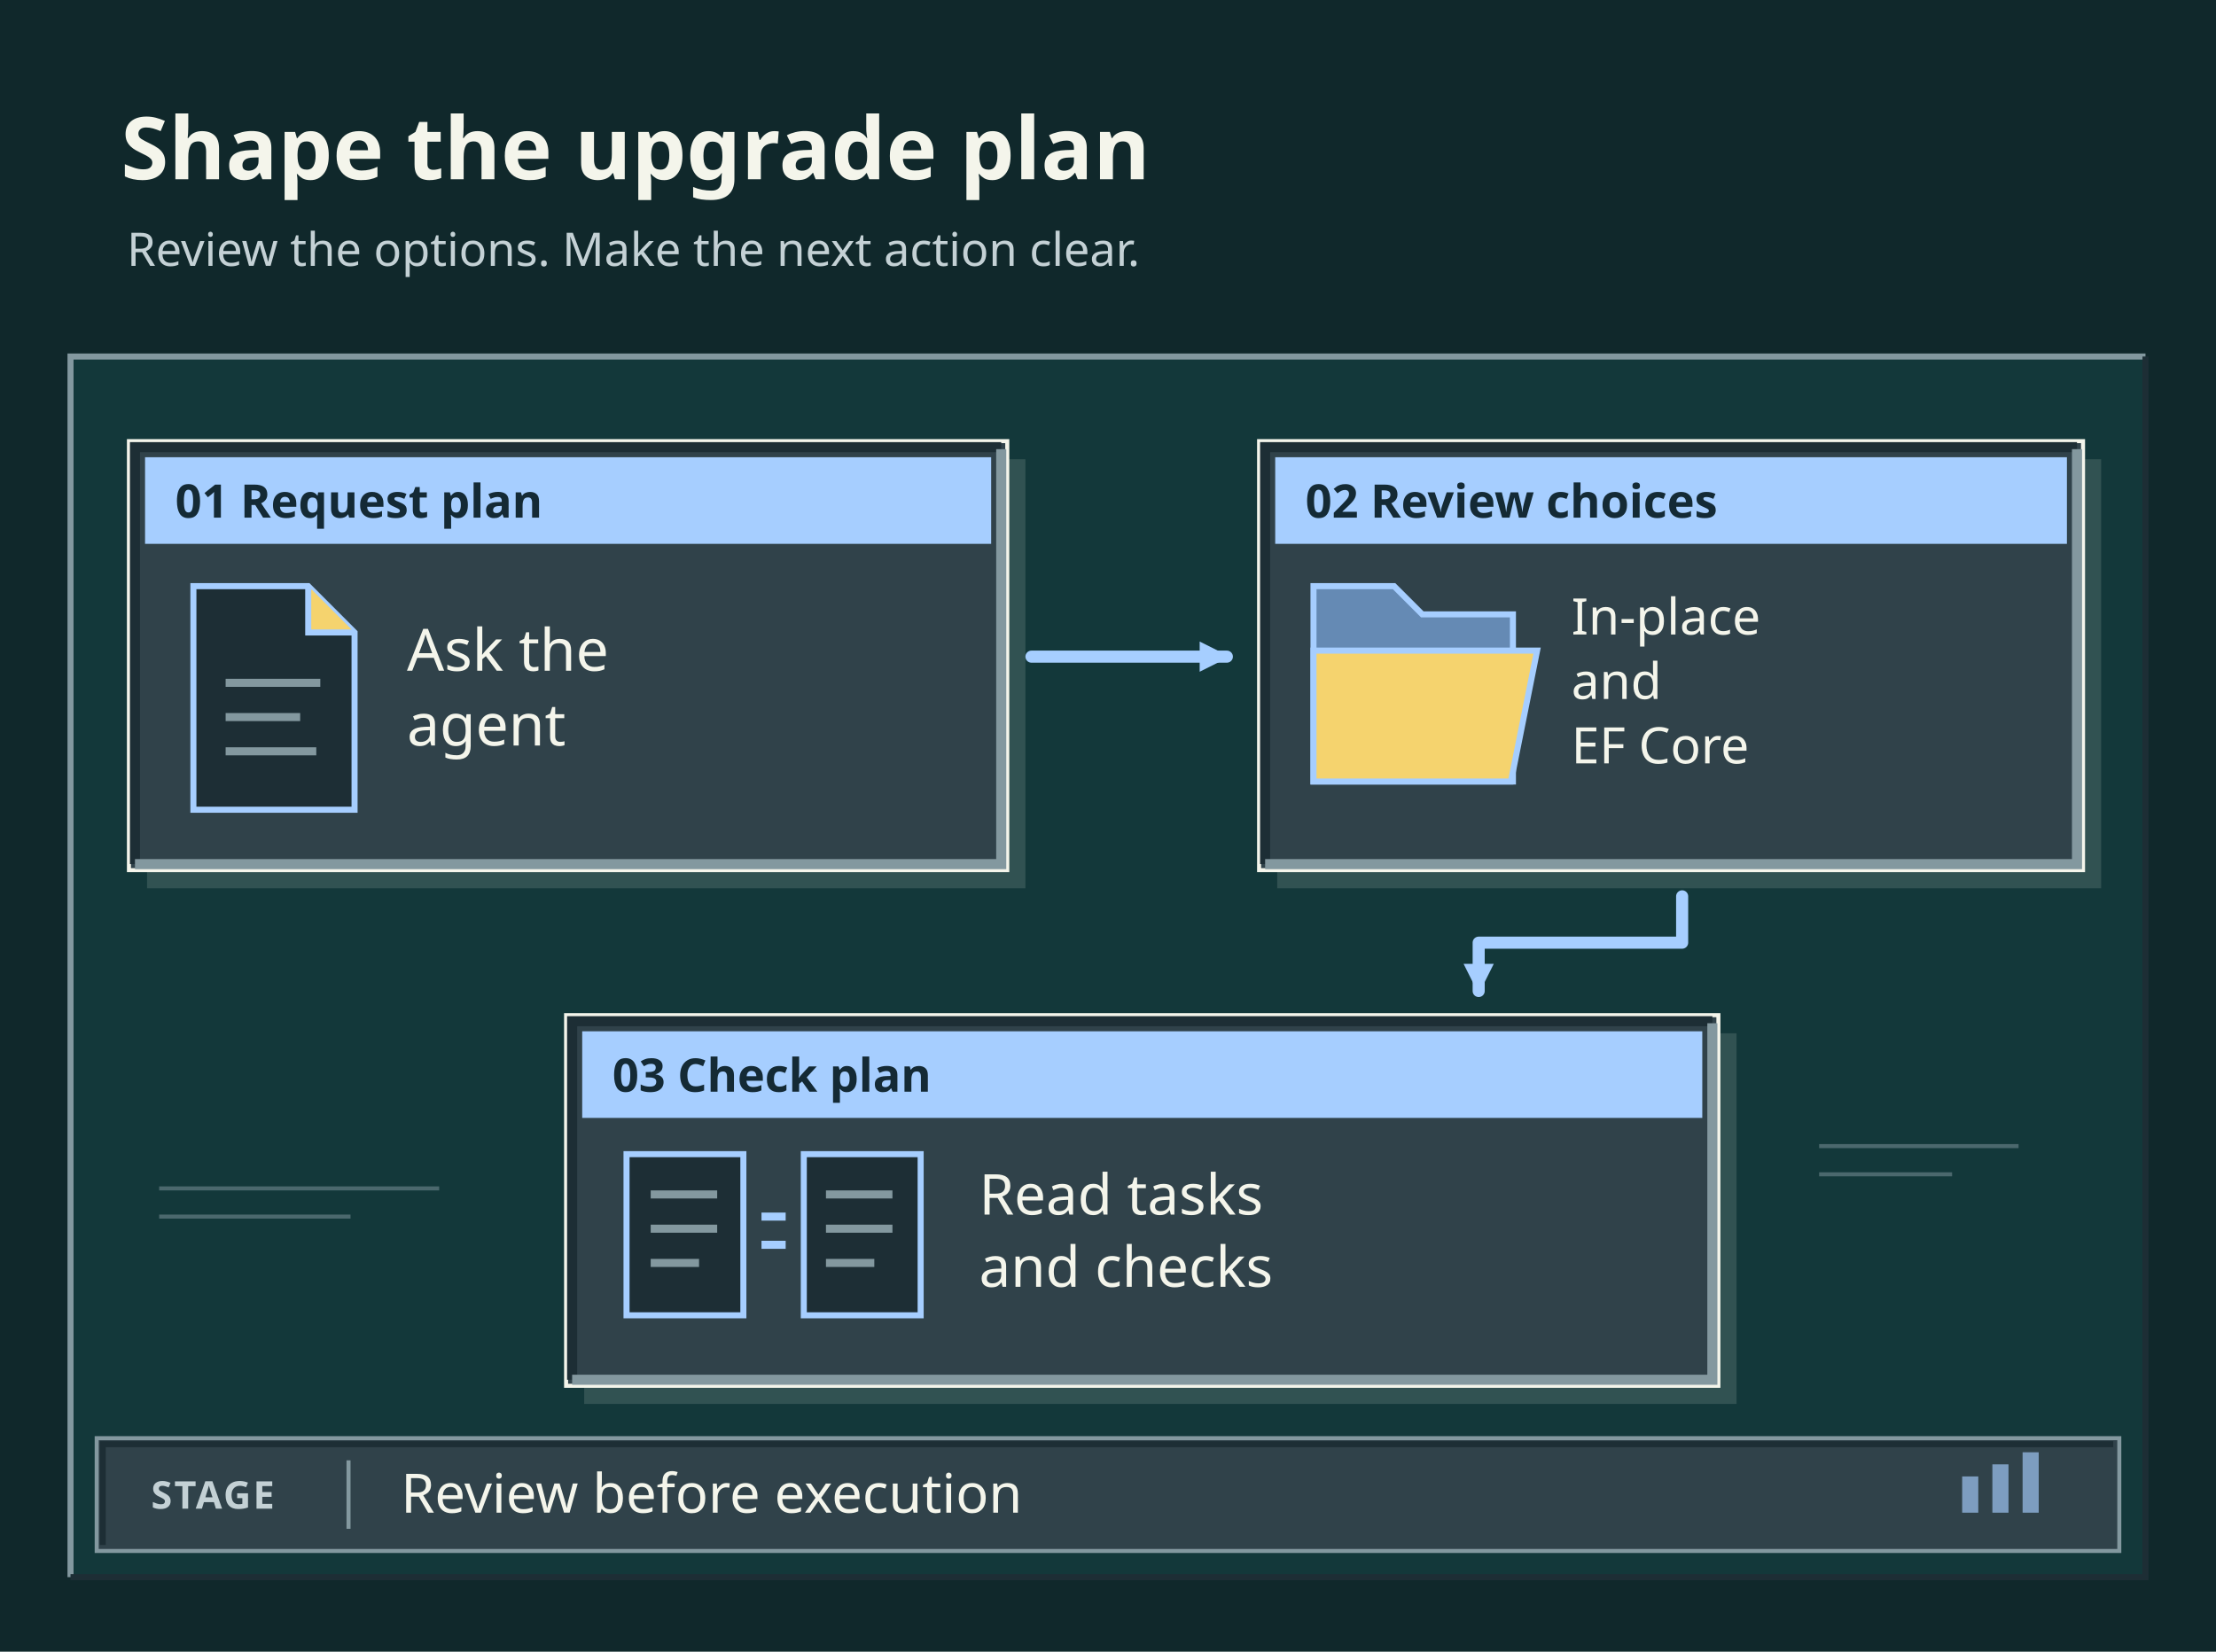
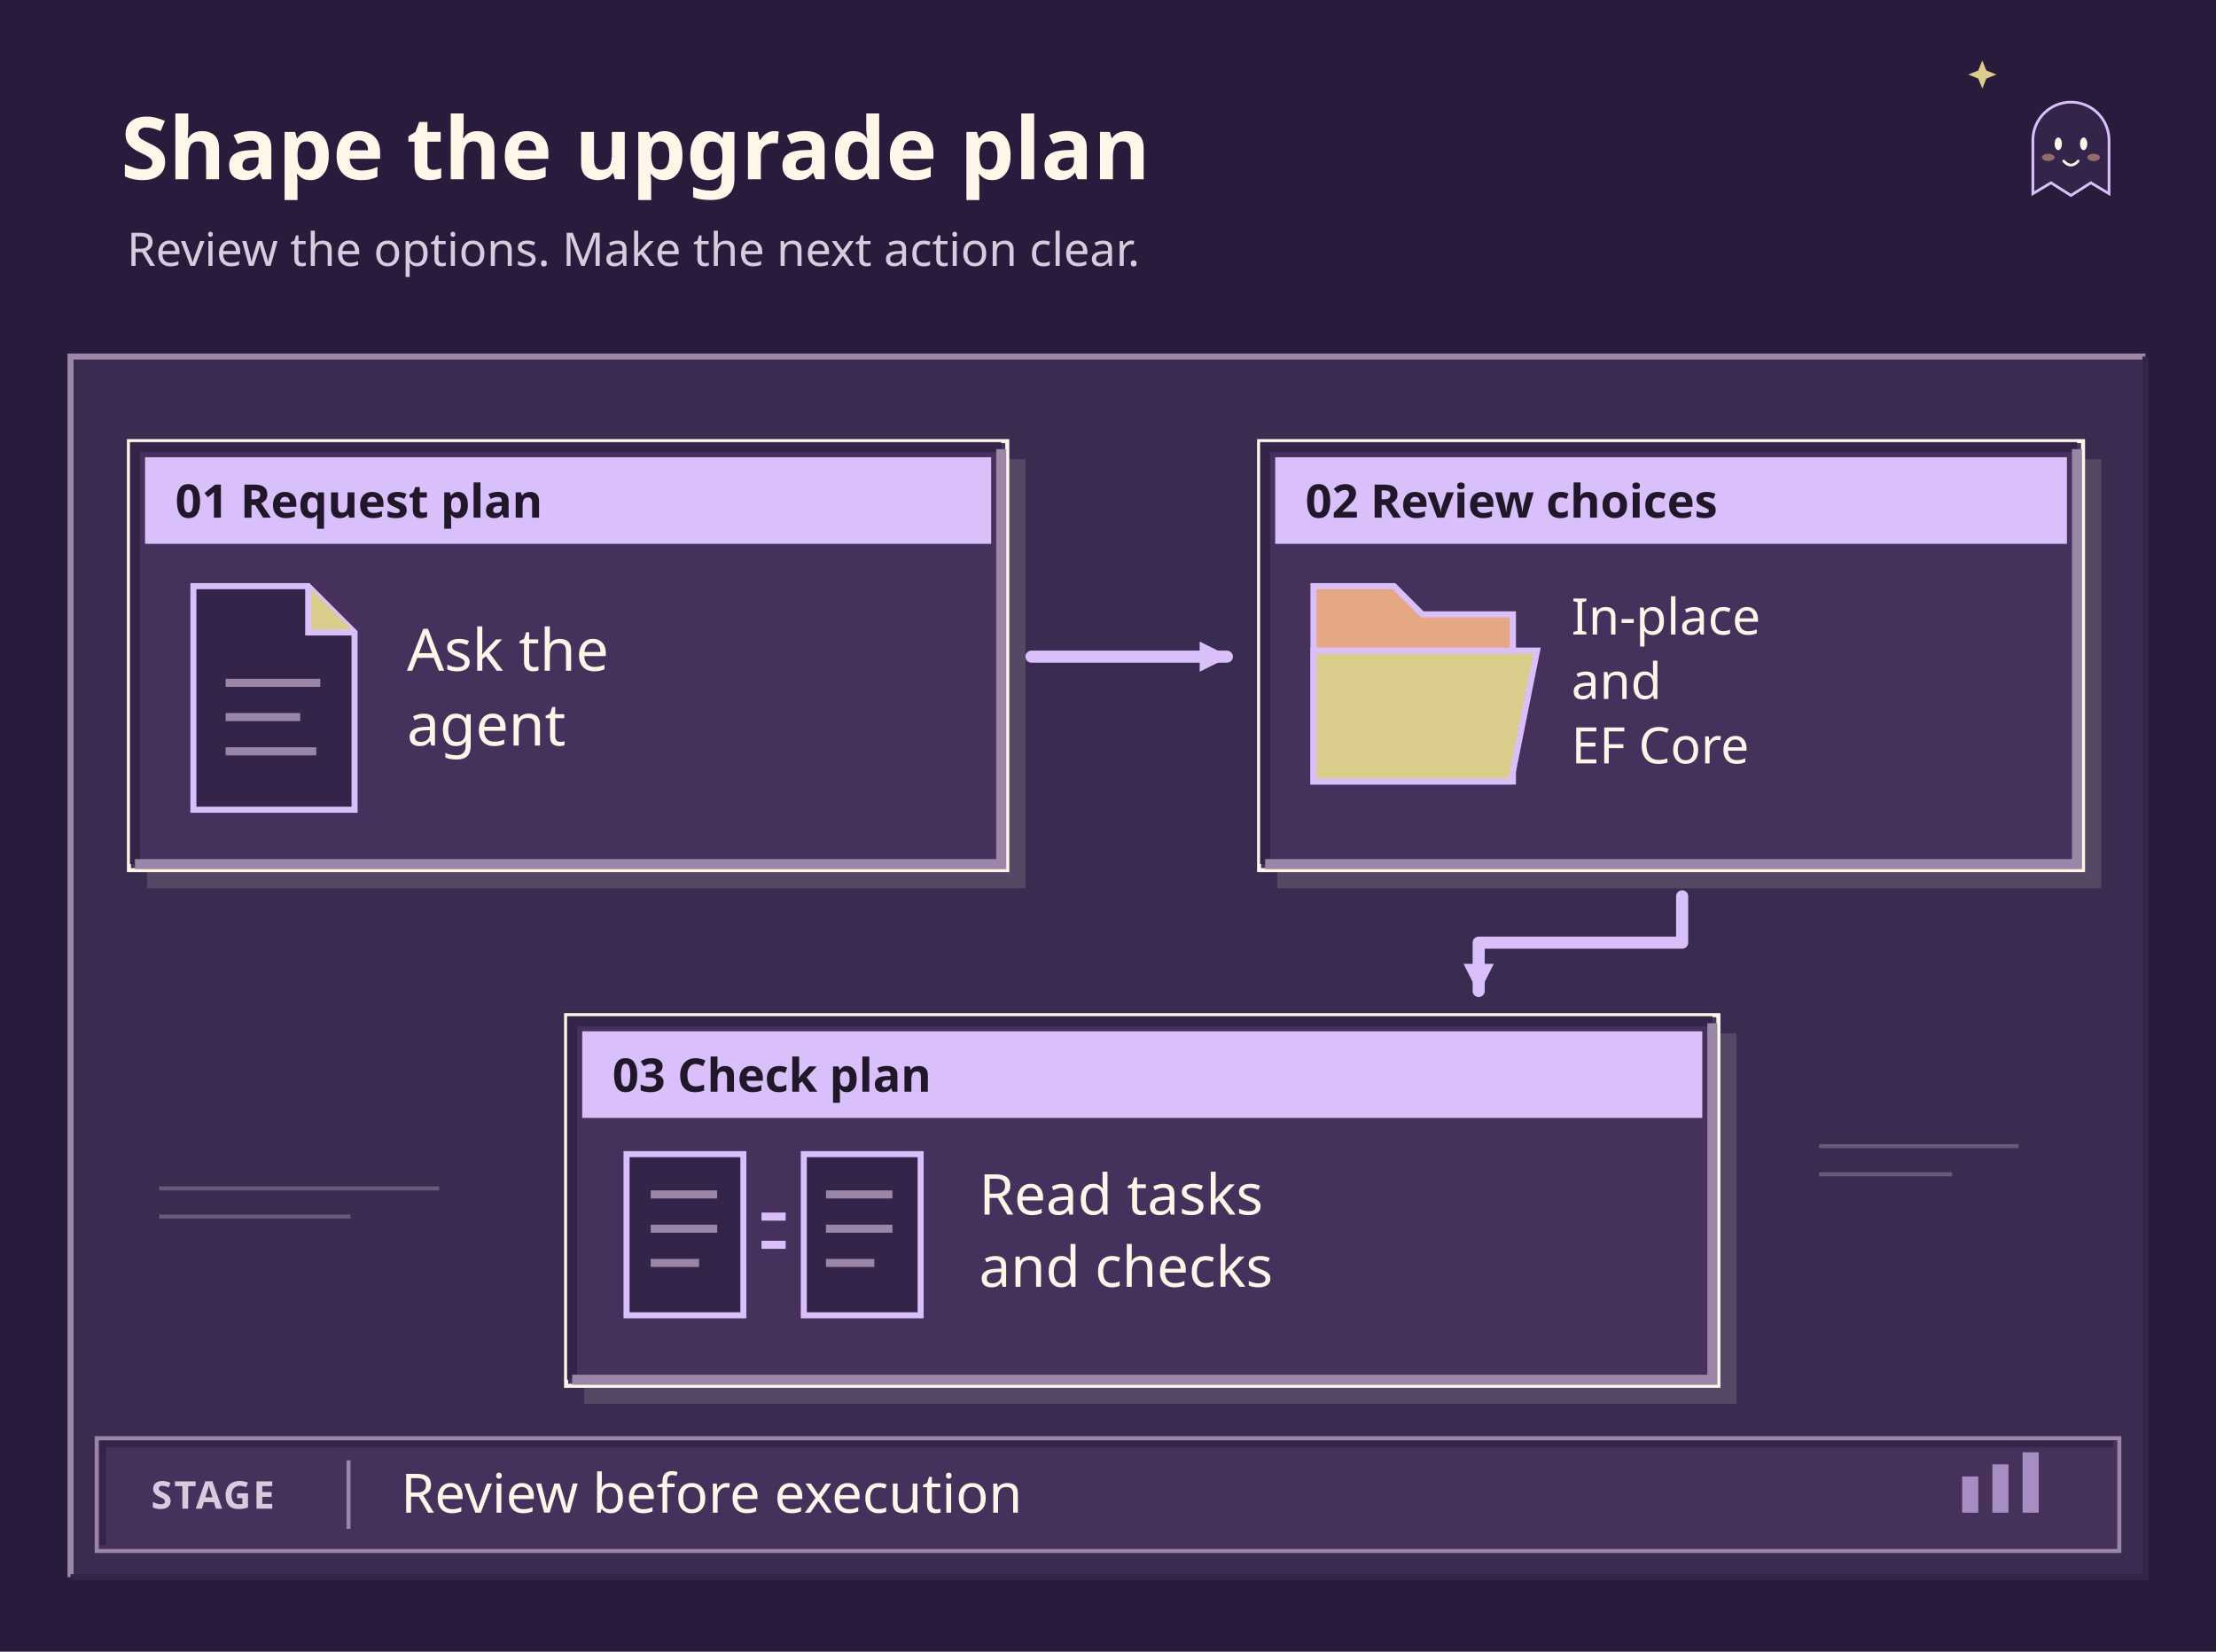
<svg xmlns="http://www.w3.org/2000/svg" width="1100" height="820" viewBox="0 0 1100 820" role="img" aria-labelledby="illustration-plan-dark-title illustration-plan-dark-desc" data-illustration="plan" data-era="1990s" data-theme="dark">
  <defs>
    <marker id="illustration-plan-dark-arrow" viewBox="0 0 12 12" refX="10" refY="6" markerWidth="18" markerHeight="18" markerUnits="userSpaceOnUse" orient="auto-start-reverse">
-       <path d="M1 1L11 6 1 11Z" fill="#a6ceff" />
+       <path d="M1 1L11 6 1 11Z" fill="#dac0fa" />
    </marker>
    <marker id="illustration-plan-dark-return" viewBox="0 0 12 12" refX="10" refY="6" markerWidth="16" markerHeight="16" markerUnits="userSpaceOnUse" orient="auto-start-reverse">
-       <path d="M1 1L11 6 1 11" fill="none" stroke="#c4d1d5" stroke-width="2" />
+       <path d="M1 1L11 6 1 11" fill="none" stroke="#d9cbde" stroke-width="2" />
    </marker>
    <marker id="illustration-plan-dark-trail" viewBox="0 0 12 12" refX="10" refY="6" markerWidth="18" markerHeight="18" markerUnits="userSpaceOnUse" orient="auto">
-       <path d="M1 1L11 6 1 11Z" fill="#1d2e35" />
+       <path d="M1 1L11 6 1 11Z" fill="#342449" />
    </marker>
  </defs>
-   <rect width="1100" height="820" fill="#10282b" />
-   <text x="60" y="89" fill="#f4f5eb" font-size="43" font-weight="700" text-anchor="start" font-family="Verdana, Tahoma, sans-serif" letter-spacing="0">
+   <rect width="1100" height="820" fill="#281b3c" />
+   <text x="60" y="89" fill="#fff5e8" font-size="43" font-weight="700" text-anchor="start" font-family="Verdana, Tahoma, sans-serif" letter-spacing="0">
    <tspan x="60" dy="0">Shape the upgrade plan</tspan>
  </text>
-   <text x="63" y="132" fill="#c4d1d5" font-size="23" font-weight="400" text-anchor="start" font-family="Trebuchet MS, Verdana, sans-serif" letter-spacing="0">
+   <text x="63" y="132" fill="#d9cbde" font-size="23" font-weight="400" text-anchor="start" font-family="Trebuchet MS, Verdana, sans-serif" letter-spacing="0">
    <tspan x="63" dy="0">Review the options. Make the next action clear.</tspan>
  </text>
-   <rect x="35" y="177" width="1030" height="606" fill="#249fa1" opacity=".13" />
-   <path d="M35 783V177H1065" fill="none" stroke="#83989f" stroke-width="3" />
-   <path d="M1065 177V783H35" fill="none" stroke="#1d2e35" stroke-width="3" />
-   <path d="M73 228h436v213H73Z" fill="#f4f5eb" opacity=".14" />
-   <rect x="64" y="219" width="436" height="213" fill="#30424a" stroke="#f4f5eb" stroke-width="2" />
-   <path d="M67 429V222H497" fill="none" stroke="#1d2e35" stroke-width="5" />
-   <path d="M497 223V429H67" fill="none" stroke="#83989f" stroke-width="5" />
-   <rect x="72" y="227" width="420" height="43" fill="#a6ceff" />
-   <text x="87" y="257" fill="#142a35" font-size="23" font-weight="700" text-anchor="start" font-family="Verdana, Tahoma, sans-serif" letter-spacing="0">
+   <rect x="35" y="177" width="1030" height="606" fill="#b09bdb" opacity=".13" />
+   <path d="M35 783V177H1065" fill="none" stroke="#9b86a8" stroke-width="3" />
+   <path d="M1065 177V783H35" fill="none" stroke="#342449" stroke-width="3" />
+   <path d="M73 228h436v213H73Z" fill="#fff5e8" opacity=".14" />
+   <rect x="64" y="219" width="436" height="213" fill="#45315c" stroke="#fff5e8" stroke-width="2" />
+   <path d="M67 429V222H497" fill="none" stroke="#342449" stroke-width="5" />
+   <path d="M497 223V429H67" fill="none" stroke="#9b86a8" stroke-width="5" />
+   <rect x="72" y="227" width="420" height="43" fill="#dac0fa" />
+   <text x="87" y="257" fill="#21172a" font-size="23" font-weight="700" text-anchor="start" font-family="Verdana, Tahoma, sans-serif" letter-spacing="0">
    <tspan x="87" dy="0">01  Request plan</tspan>
  </text>
-   <path d="M96 291h57l23 23v88H96Z" fill="#1d2e35" stroke="#a6ceff" stroke-width="3" />
-   <path d="M153 291v23h23" fill="#f5d36e" stroke="#a6ceff" stroke-width="3" />
-   <path d="M112 339h47M112 356h37M112 373h45" stroke="#83989f" stroke-width="4" />
-   <text x="202" y="333" fill="#f4f5eb" font-size="29" font-weight="400" text-anchor="start" font-family="Verdana, Tahoma, sans-serif" letter-spacing="0">
+   <path d="M96 291h57l23 23v88H96Z" fill="#342449" stroke="#dac0fa" stroke-width="3" />
+   <path d="M153 291v23h23" fill="#dbcd8b" stroke="#dac0fa" stroke-width="3" />
+   <path d="M112 339h47M112 356h37M112 373h45" stroke="#9b86a8" stroke-width="4" />
+   <text x="202" y="333" fill="#fff5e8" font-size="29" font-weight="400" text-anchor="start" font-family="Verdana, Tahoma, sans-serif" letter-spacing="0">
    <tspan x="202" dy="0">Ask the</tspan>
    <tspan x="202" dy="37.12">agent</tspan>
  </text>
-   <path d="M512 326H609" fill="none" stroke="#a6ceff" stroke-width="6" stroke-linecap="round" stroke-linejoin="round" opacity="1" marker-end="url(#illustration-plan-dark-arrow)" />
-   <path d="M634 228h409v213H634Z" fill="#f4f5eb" opacity=".14" />
-   <rect x="625" y="219" width="409" height="213" fill="#30424a" stroke="#f4f5eb" stroke-width="2" />
-   <path d="M628 429V222H1031" fill="none" stroke="#1d2e35" stroke-width="5" />
-   <path d="M1031 223V429H628" fill="none" stroke="#83989f" stroke-width="5" />
-   <rect x="633" y="227" width="393" height="43" fill="#a6ceff" />
-   <text x="648" y="257" fill="#142a35" font-size="23" font-weight="700" text-anchor="start" font-family="Verdana, Tahoma, sans-serif" letter-spacing="0">
+   <path d="M512 326H609" fill="none" stroke="#dac0fa" stroke-width="6" stroke-linecap="round" stroke-linejoin="round" opacity="1" marker-end="url(#illustration-plan-dark-arrow)" />
+   <path d="M634 228h409v213H634Z" fill="#fff5e8" opacity=".14" />
+   <rect x="625" y="219" width="409" height="213" fill="#45315c" stroke="#fff5e8" stroke-width="2" />
+   <path d="M628 429V222H1031" fill="none" stroke="#342449" stroke-width="5" />
+   <path d="M1031 223V429H628" fill="none" stroke="#9b86a8" stroke-width="5" />
+   <rect x="633" y="227" width="393" height="43" fill="#dac0fa" />
+   <text x="648" y="257" fill="#21172a" font-size="23" font-weight="700" text-anchor="start" font-family="Verdana, Tahoma, sans-serif" letter-spacing="0">
    <tspan x="648" dy="0">02  Review choices</tspan>
  </text>
-   <path d="M652 315v-24h40l14 14h45v83H652Z" fill="#658ab4" stroke="#a6ceff" stroke-width="3" />
-   <path d="M652 323h111l-13 65h-98Z" fill="#f5d36e" stroke="#a6ceff" stroke-width="3" />
-   <text x="780" y="315" fill="#f4f5eb" font-size="25" font-weight="400" text-anchor="start" font-family="Verdana, Tahoma, sans-serif" letter-spacing="0">
+   <path d="M652 315v-24h40l14 14h45v83H652Z" fill="#e6a784" stroke="#dac0fa" stroke-width="3" />
+   <path d="M652 323h111l-13 65h-98Z" fill="#dbcd8b" stroke="#dac0fa" stroke-width="3" />
+   <text x="780" y="315" fill="#fff5e8" font-size="25" font-weight="400" text-anchor="start" font-family="Verdana, Tahoma, sans-serif" letter-spacing="0">
    <tspan x="780" dy="0">In-place</tspan>
    <tspan x="780" dy="32">and</tspan>
    <tspan x="780" dy="32">EF Core</tspan>
  </text>
-   <path d="M835 445V468H734V492" fill="none" stroke="#a6ceff" stroke-width="6" stroke-linecap="round" stroke-linejoin="round" opacity="1" marker-end="url(#illustration-plan-dark-arrow)" />
-   <path d="M290 513h572v184H290Z" fill="#f4f5eb" opacity=".14" />
-   <rect x="281" y="504" width="572" height="184" fill="#30424a" stroke="#f4f5eb" stroke-width="2" />
-   <path d="M284 685V507H850" fill="none" stroke="#1d2e35" stroke-width="5" />
-   <path d="M850 508V685H284" fill="none" stroke="#83989f" stroke-width="5" />
-   <rect x="289" y="512" width="556" height="43" fill="#a6ceff" />
-   <text x="304" y="542" fill="#142a35" font-size="23" font-weight="700" text-anchor="start" font-family="Verdana, Tahoma, sans-serif" letter-spacing="0">
+   <path d="M835 445V468H734V492" fill="none" stroke="#dac0fa" stroke-width="6" stroke-linecap="round" stroke-linejoin="round" opacity="1" marker-end="url(#illustration-plan-dark-arrow)" />
+   <path d="M290 513h572v184H290Z" fill="#fff5e8" opacity=".14" />
+   <rect x="281" y="504" width="572" height="184" fill="#45315c" stroke="#fff5e8" stroke-width="2" />
+   <path d="M284 685V507H850" fill="none" stroke="#342449" stroke-width="5" />
+   <path d="M850 508V685H284" fill="none" stroke="#9b86a8" stroke-width="5" />
+   <rect x="289" y="512" width="556" height="43" fill="#dac0fa" />
+   <text x="304" y="542" fill="#21172a" font-size="23" font-weight="700" text-anchor="start" font-family="Verdana, Tahoma, sans-serif" letter-spacing="0">
    <tspan x="304" dy="0">03  Check plan</tspan>
  </text>
-   <path d="M311 573h58v80h-58Z" fill="#1d2e35" stroke="#a6ceff" stroke-width="3" />
-   <path d="M399 573h58v80h-58Z" fill="#1d2e35" stroke="#a6ceff" stroke-width="3" />
-   <path d="M323 593h33M323 610h33M323 627h24M410 593h33M410 610h33M410 627h24" stroke="#83989f" stroke-width="4" />
-   <path d="M378 604h12M378 618h12" stroke="#a6ceff" stroke-width="4" />
-   <text x="486" y="603" fill="#f4f5eb" font-size="28" font-weight="400" text-anchor="start" font-family="Verdana, Tahoma, sans-serif" letter-spacing="0">
+   <path d="M311 573h58v80h-58Z" fill="#342449" stroke="#dac0fa" stroke-width="3" />
+   <path d="M399 573h58v80h-58Z" fill="#342449" stroke="#dac0fa" stroke-width="3" />
+   <path d="M323 593h33M323 610h33M323 627h24M410 593h33M410 610h33M410 627h24" stroke="#9b86a8" stroke-width="4" />
+   <path d="M378 604h12M378 618h12" stroke="#dac0fa" stroke-width="4" />
+   <text x="486" y="603" fill="#fff5e8" font-size="28" font-weight="400" text-anchor="start" font-family="Verdana, Tahoma, sans-serif" letter-spacing="0">
    <tspan x="486" dy="0">Read tasks</tspan>
    <tspan x="486" dy="35.84">and checks</tspan>
  </text>
-   <path d="M79 590h139M79 604h95M903 569h99M903 583h66" stroke="#83989f" stroke-width="2" opacity=".5" />
-   <rect x="48" y="714" width="1004" height="56" fill="#30424a" stroke="#83989f" stroke-width="2" />
-   <path d="M51 767v-50h998" fill="none" stroke="#1d2e35" stroke-width="3" />
-   <text x="75" y="749" fill="#c4d1d5" font-size="19" font-weight="700" text-anchor="start" font-family="Verdana, sans-serif" letter-spacing="1">
+   <path d="M79 590h139M79 604h95M903 569h99M903 583h66" stroke="#9b86a8" stroke-width="2" opacity=".5" />
+   <rect x="48" y="714" width="1004" height="56" fill="#45315c" stroke="#9b86a8" stroke-width="2" />
+   <path d="M51 767v-50h998" fill="none" stroke="#342449" stroke-width="3" />
+   <text x="75" y="749" fill="#d9cbde" font-size="19" font-weight="700" text-anchor="start" font-family="Verdana, sans-serif" letter-spacing="1">
    <tspan x="75" dy="0">STAGE</tspan>
  </text>
-   <path d="M173 725v34" stroke="#83989f" stroke-width="2" />
-   <text x="199" y="751" fill="#f4f5eb" font-size="27" font-weight="400" text-anchor="start" font-family="Verdana, Tahoma, sans-serif" letter-spacing="0">
+   <path d="M173 725v34" stroke="#9b86a8" stroke-width="2" />
+   <text x="199" y="751" fill="#fff5e8" font-size="27" font-weight="400" text-anchor="start" font-family="Verdana, Tahoma, sans-serif" letter-spacing="0">
    <tspan x="199" dy="0">Review before execution</tspan>
  </text>
-   <g fill="#a6ceff" opacity=".65">
+   <g fill="#dac0fa" opacity=".65">
    <rect x="974" y="733" width="8" height="18" />
    <rect x="989" y="727" width="8" height="24" />
    <rect x="1004" y="721" width="8" height="30" />
  </g>
+   <g aria-hidden="true">
+     <g transform="translate(1028 75) scale(0.45)">
+       <path d="M-42 47V-12a42 42 0 0 1 84 0v59L22 35 0 49-22 35Z" fill="#342449" stroke="#dac0fa" stroke-width="3" />
+       <ellipse cx="-14" cy="-8" rx="4" ry="7" fill="#fff5e8" />
+       <ellipse cx="14" cy="-8" rx="4" ry="7" fill="#fff5e8" />
+       <path d="M-8 11q8 9 16 0" fill="none" stroke="#fff5e8" stroke-width="3" stroke-linecap="round" />
+       <ellipse cx="-25" cy="7" rx="7" ry="4" fill="#e6a784" opacity=".55" />
+       <ellipse cx="25" cy="7" rx="7" ry="4" fill="#e6a784" opacity=".55" />
+     </g>
+     <path transform="translate(984 37) scale(0.5)" d="M0-14 4-4 14 0 4 4 0 14-4 4-14 0-4-4Z" fill="#dbcd8b" />
+   </g>
</svg>
